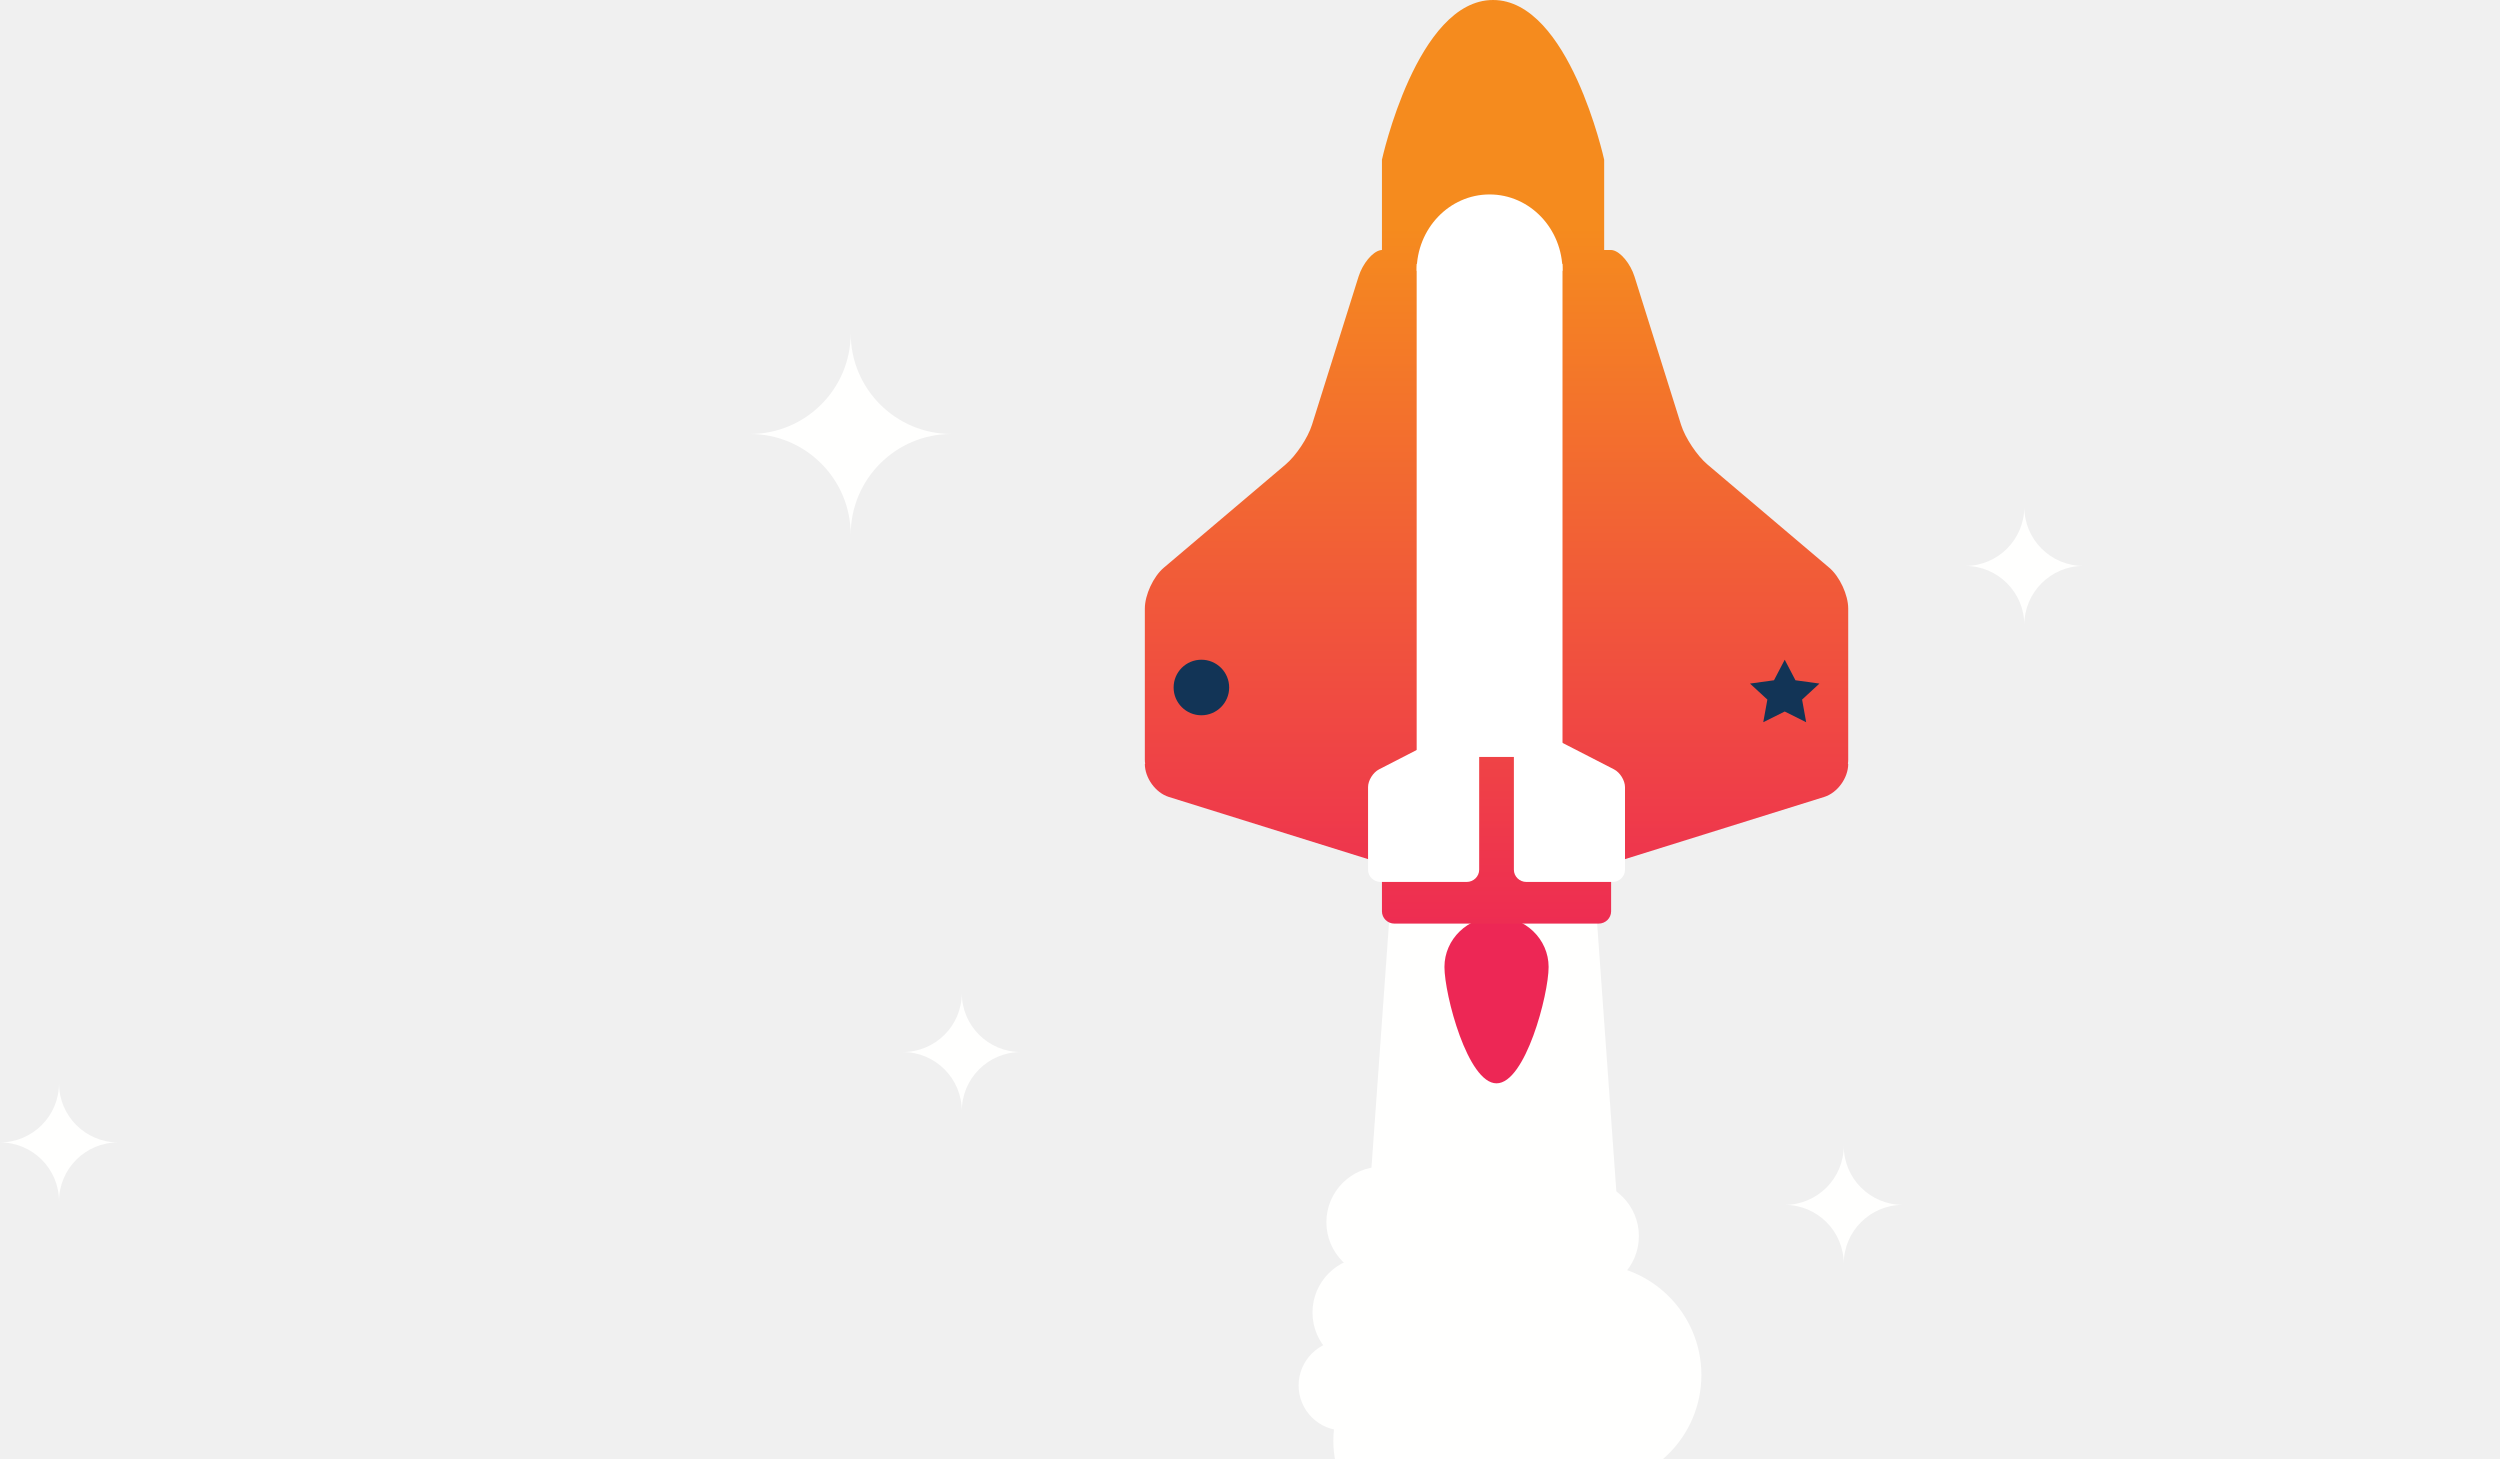
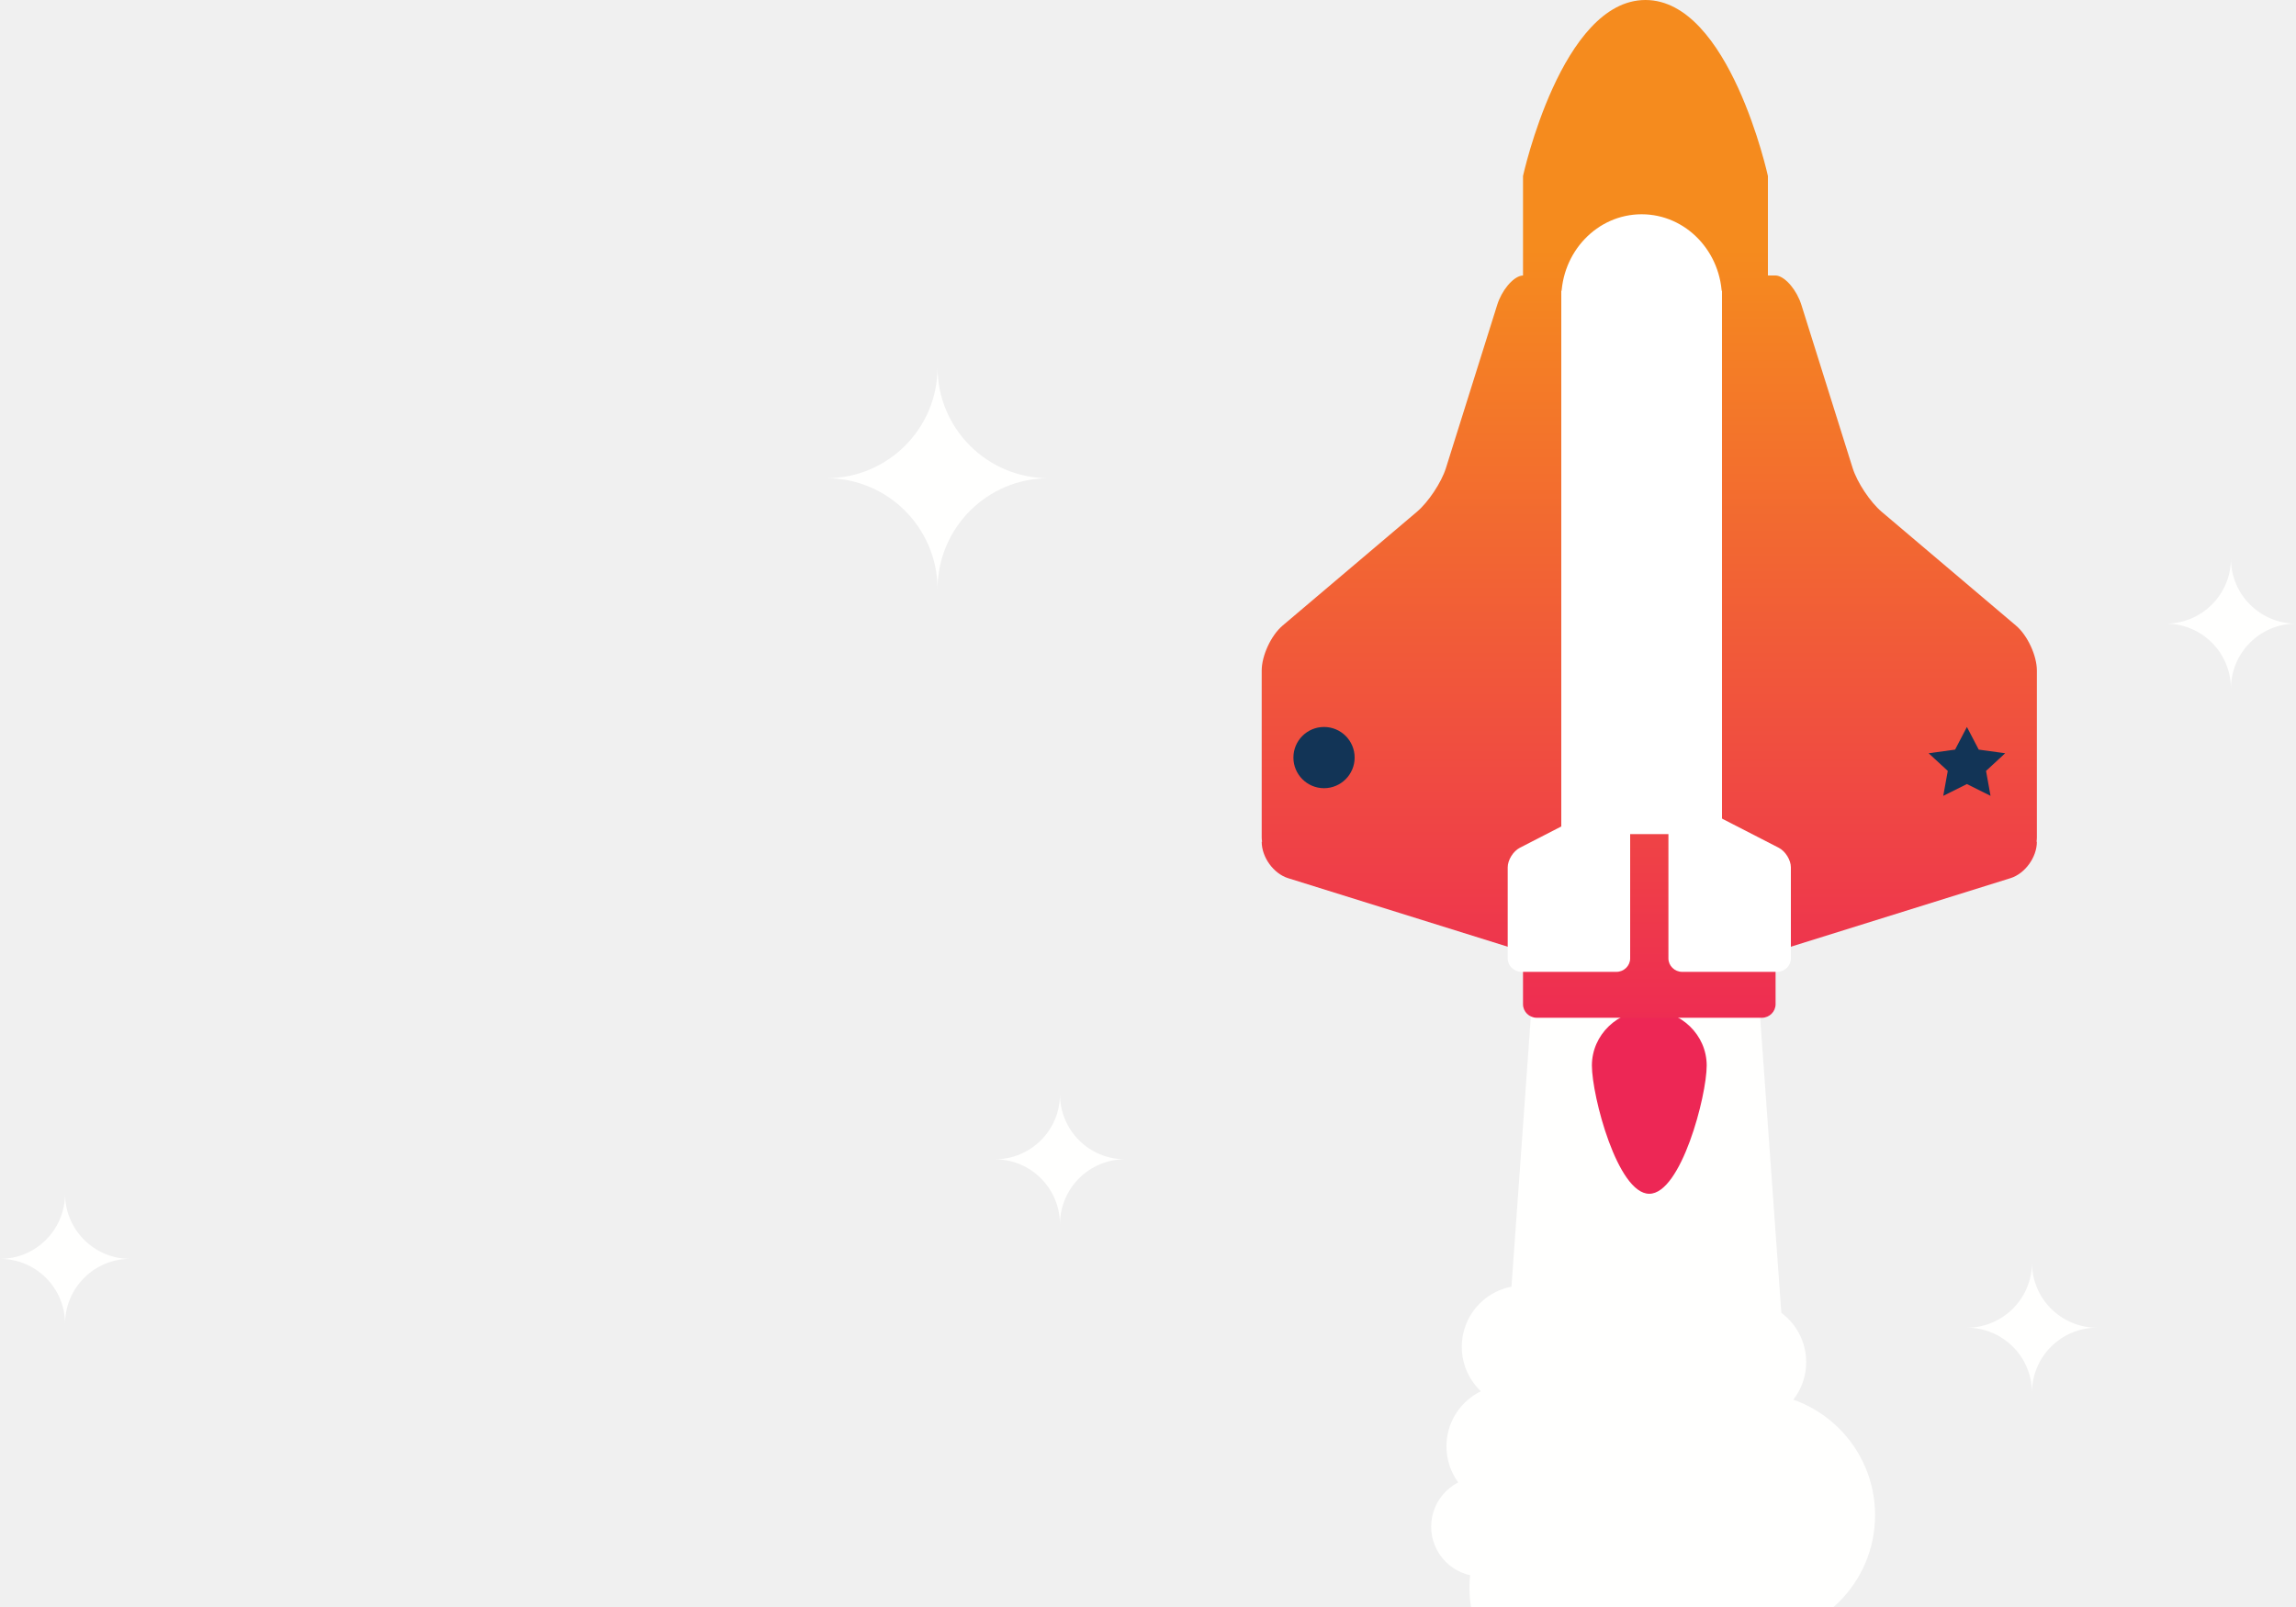
- <svg xmlns="http://www.w3.org/2000/svg" width="420px" height="245px" viewBox="0 0 420 245" version="1.1">
+ <svg xmlns="http://www.w3.org/2000/svg" width="350px" height="245px" viewBox="0 0 350 245" version="1.1">
  <defs>
    <linearGradient x1="50%" y1="0%" x2="50%" y2="104.47%" id="linearGradient-1">
      <stop stop-color="#F58B1E" offset="0%" />
      <stop stop-color="#F58B1E" offset="23.544%" />
      <stop stop-color="#ED2755" offset="100%" />
    </linearGradient>
  </defs>
  <g id="Resource" stroke="none" stroke-width="1" fill="none" fill-rule="evenodd">
    <g id="Artboard" transform="translate(-1031, -587)">
      <g id="img-footer-plane" transform="translate(1031, 587)">
        <path d="M19.833,191.924 C14.355,191.924 9.916,187.473 9.916,182 C9.916,187.473 5.477,191.924 0,191.924 C5.477,191.924 9.916,196.36 9.916,201.833 C9.916,196.36 14.355,191.924 19.833,191.924" id="Fill-330-Copy" fill="#FFFFFE" />
        <path d="M159.833,72.909 C150.491,72.909 142.917,65.345 142.917,56 C142.917,65.345 135.342,72.909 126,72.909 C135.342,72.909 142.917,80.489 142.917,89.833 C142.917,80.489 150.491,72.909 159.833,72.909" id="Fill-685-Copy" fill="#FFFFFE" />
        <path d="M319.667,202.417 C314.19,202.417 309.75,197.976 309.75,192.5 C309.75,197.976 305.311,202.417 299.833,202.417 C305.311,202.417 309.75,206.857 309.75,212.333 C309.75,206.857 314.19,202.417 319.667,202.417" id="Fill-686-Copy" fill="#FFFFFE" />
        <path d="M350,95.076 C344.523,95.076 340.083,90.632 340.083,85.167 C340.083,90.632 335.645,95.076 330.167,95.076 C335.645,95.076 340.083,99.52 340.083,105 C340.083,99.52 344.523,95.076 350,95.076" id="Fill-687-Copy" fill="#FFFFFE" />
        <path d="M171.5,176.743 C166.023,176.743 161.583,172.314 161.583,166.833 C161.583,172.314 157.144,176.743 151.667,176.743 C157.144,176.743 161.583,181.186 161.583,186.667 C161.583,181.186 166.023,176.743 171.5,176.743" id="Fill-688-Copy" fill="#FFFFFE" />
        <polyline id="Fill-689-Copy" fill="#FFFFFE" points="250.833 154 233.431 154 229.833 204.167 250.833 204.167 250.833 154" />
        <polyline id="Fill-690-Copy" fill="#FFFFFE" points="250.833 154 268.236 154 271.833 204.167 250.833 204.167 250.833 154" />
        <path d="M254.333,179.667 C254.333,184.82 250.155,189 244.999,189 C239.846,189 235.667,184.82 235.667,179.667 C235.667,174.513 239.846,170.333 244.999,170.333 C250.155,170.333 254.333,174.513 254.333,179.667" id="Fill-691-Copy" fill="#FFFFFE" />
        <path d="M264.833,185.5 C264.833,190.653 260.655,194.833 255.499,194.833 C250.346,194.833 246.167,190.653 246.167,185.5 C246.167,180.347 250.346,176.167 255.499,176.167 C260.655,176.167 264.833,180.347 264.833,185.5" id="Fill-692-Copy" fill="#FFFFFE" />
        <path d="M254.333,194.833 C254.333,199.987 250.155,204.167 244.999,204.167 C239.846,204.167 235.667,199.987 235.667,194.833 C235.667,189.68 239.846,185.5 244.999,185.5 C250.155,185.5 254.333,189.68 254.333,194.833" id="Fill-693-Copy" fill="#FFFFFE" />
        <path d="M252,207.667 C252,212.82 247.559,217 242.083,217 C236.606,217 232.167,212.82 232.167,207.667 C232.167,202.513 236.606,198.333 242.083,198.333 C247.559,198.333 252,202.513 252,207.667" id="Fill-694-Copy" fill="#FFFFFE" />
        <path d="M269.5,207.667 C269.5,212.82 265.321,217 260.167,217 C255.011,217 250.833,212.82 250.833,207.667 C250.833,202.513 255.011,198.333 260.167,198.333 C265.321,198.333 269.5,202.513 269.5,207.667" id="Fill-695-Copy" fill="#FFFFFE" />
        <path d="M266,198.326 C266,203.483 261.822,207.667 256.668,207.667 C251.512,207.667 247.333,203.483 247.333,198.326 C247.333,193.169 251.512,189 256.668,189 C261.822,189 266,193.169 266,198.326" id="Fill-696-Copy" fill="#FFFFFE" />
        <path d="M266,215.84 C266,220.998 261.822,225.167 256.668,225.167 C251.512,225.167 247.333,220.998 247.333,215.84 C247.333,210.683 251.512,206.5 256.668,206.5 C261.822,206.5 266,210.683 266,215.84" id="Fill-697-Copy" fill="#FFFFFE" />
        <path d="M275.333,207.667 C275.333,212.82 271.155,217 265.999,217 C260.845,217 256.667,212.82 256.667,207.667 C256.667,202.513 260.845,198.333 265.999,198.333 C271.155,198.333 275.333,202.513 275.333,207.667" id="Fill-698-Copy" fill="#FFFFFE" />
        <path d="M241.5,205.333 C241.5,210.487 237.322,214.667 232.167,214.667 C227.013,214.667 222.833,210.487 222.833,205.333 C222.833,200.18 227.013,196 232.167,196 C237.322,196 241.5,200.18 241.5,205.333" id="Fill-699-Copy" fill="#FFFFFE" />
        <path d="M239.167,220.5 C239.167,225.653 234.989,229.833 229.833,229.833 C224.679,229.833 220.5,225.653 220.5,220.5 C220.5,215.347 224.679,211.167 229.833,211.167 C234.989,211.167 239.167,215.347 239.167,220.5" id="Fill-700-Copy" fill="#FFFFFE" />
        <path d="M233.333,232.757 C233.333,236.939 229.938,240.333 225.75,240.333 C221.561,240.333 218.167,236.939 218.167,232.757 C218.167,228.575 221.561,225.167 225.75,225.167 C229.938,225.167 233.333,228.575 233.333,232.757" id="Fill-701-Copy" fill="#FFFFFE" />
        <path d="M254.333,221.667 C254.333,226.82 250.155,231 244.999,231 C239.846,231 235.667,226.82 235.667,221.667 C235.667,216.513 239.846,212.333 244.999,212.333 C250.155,212.333 254.333,216.513 254.333,221.667" id="Fill-702-Copy" fill="#FFFFFE" />
        <path d="M257.833,242.091 C257.833,251.429 250.259,259 240.917,259 C231.574,259 224,251.429 224,242.091 C224,232.738 231.574,225.167 240.917,225.167 C250.259,225.167 257.833,232.738 257.833,242.091" id="Fill-703-Copy" fill="#FFFFFE" />
        <path d="M285.833,231 C285.833,241.314 277.477,249.667 267.167,249.667 C256.858,249.667 248.5,241.314 248.5,231 C248.5,220.686 256.858,212.333 267.167,212.333 C277.477,212.333 285.833,220.686 285.833,231" id="Fill-704-Copy" fill="#FFFFFE" />
        <path d="M260.167,162.448 C260.167,167.117 256.249,182 251.416,182 C246.583,182 242.667,167.117 242.667,162.448 C242.667,157.779 246.583,154 251.416,154 C256.249,154 260.167,157.779 260.167,162.448" id="Fill-705-Copy" fill="#ED2755" />
        <path d="M248.739,155.167 L234.261,155.167 C233.11,155.167 232.167,154.238 232.167,153.104 L232.167,145.833 L232.167,144.581 C231.617,144.716 230.994,144.695 230.335,144.49 L196.333,133.876 C194.133,133.176 192.333,130.694 192.333,128.333 L192.386,128.333 C192.352,128.102 192.333,127.871 192.333,127.641 L192.333,102.238 C192.333,99.946 193.767,96.856 195.517,95.377 L215.984,78.034 C217.735,76.555 219.728,73.553 220.415,71.365 L228.233,46.48 C228.918,44.292 230.571,42.296 231.907,42.03 L232.14,42 L232.167,42 L232.167,26.833 C232.167,26.833 238.034,0 250.833,0 C263.633,0 269.5,26.833 269.5,26.833 L269.5,42 L270.693,42 L270.926,42.03 C272.262,42.296 273.915,44.292 274.601,46.48 L282.418,71.365 C283.105,73.553 285.098,76.555 286.85,78.034 L307.315,95.377 C309.066,96.856 310.5,99.946 310.5,102.238 L310.5,127.641 C310.5,127.871 310.482,128.102 310.447,128.333 L310.5,128.333 C310.5,130.694 308.701,133.176 306.501,133.876 L272.496,144.49 C271.838,144.695 271.216,144.716 270.667,144.581 L270.667,153.104 C270.667,154.238 269.724,155.167 268.572,155.167 L254.095,155.167 L248.739,155.167 Z" id="Combined-Shape" fill="url(#linearGradient-1)" />
        <polyline id="Fill-715-Copy" fill="#123456" points="305.667 114.84 301.636 114.285 299.833 110.833 298.031 114.285 294 114.84 296.917 117.531 296.228 121.333 299.833 119.535 303.437 121.333 302.75 117.531 305.667 114.84" />
        <path d="M250.249,32.667 C243.484,32.667 238,38.415 238,45.5 L262.5,45.5 C262.5,38.415 257.015,32.667 250.249,32.667" id="Fill-717-Copy" fill="#FFFFFF" />
        <path d="M206.5,115.5 C206.5,118.069 204.409,120.167 201.833,120.167 C199.256,120.167 197.167,118.069 197.167,115.5 C197.167,112.917 199.256,110.833 201.833,110.833 C204.409,110.833 206.5,112.917 206.5,115.5" id="Fill-718-Copy" fill="#123456" />
        <polygon id="Fill-719-Copy" fill="#FFFFFF" points="238 127.167 262.5 127.167 262.5 44.333 238 44.333" />
        <path d="M254.333,146.123 C254.333,147.239 255.275,148.167 256.428,148.167 L270.905,148.167 C272.058,148.167 273,147.239 273,146.123 L273,132.234 C273,131.118 272.167,129.77 271.148,129.248 L262.151,124.623 C261.131,124.087 259.355,123.667 258.203,123.667 L256.428,123.667 C255.275,123.667 254.333,124.58 254.333,125.711 L254.333,146.123" id="Fill-720-Copy" fill="#FFFFFF" />
        <path d="M248.5,146.123 C248.5,147.239 247.557,148.167 246.405,148.167 L231.929,148.167 C230.776,148.167 229.833,147.239 229.833,146.123 L229.833,132.234 C229.833,131.118 230.668,129.77 231.687,129.248 L240.681,124.623 C241.7,124.087 243.478,123.667 244.629,123.667 L246.405,123.667 C247.557,123.667 248.5,124.58 248.5,125.711 L248.5,146.123" id="Fill-721-Copy" fill="#FFFFFF" />
      </g>
    </g>
  </g>
</svg>
